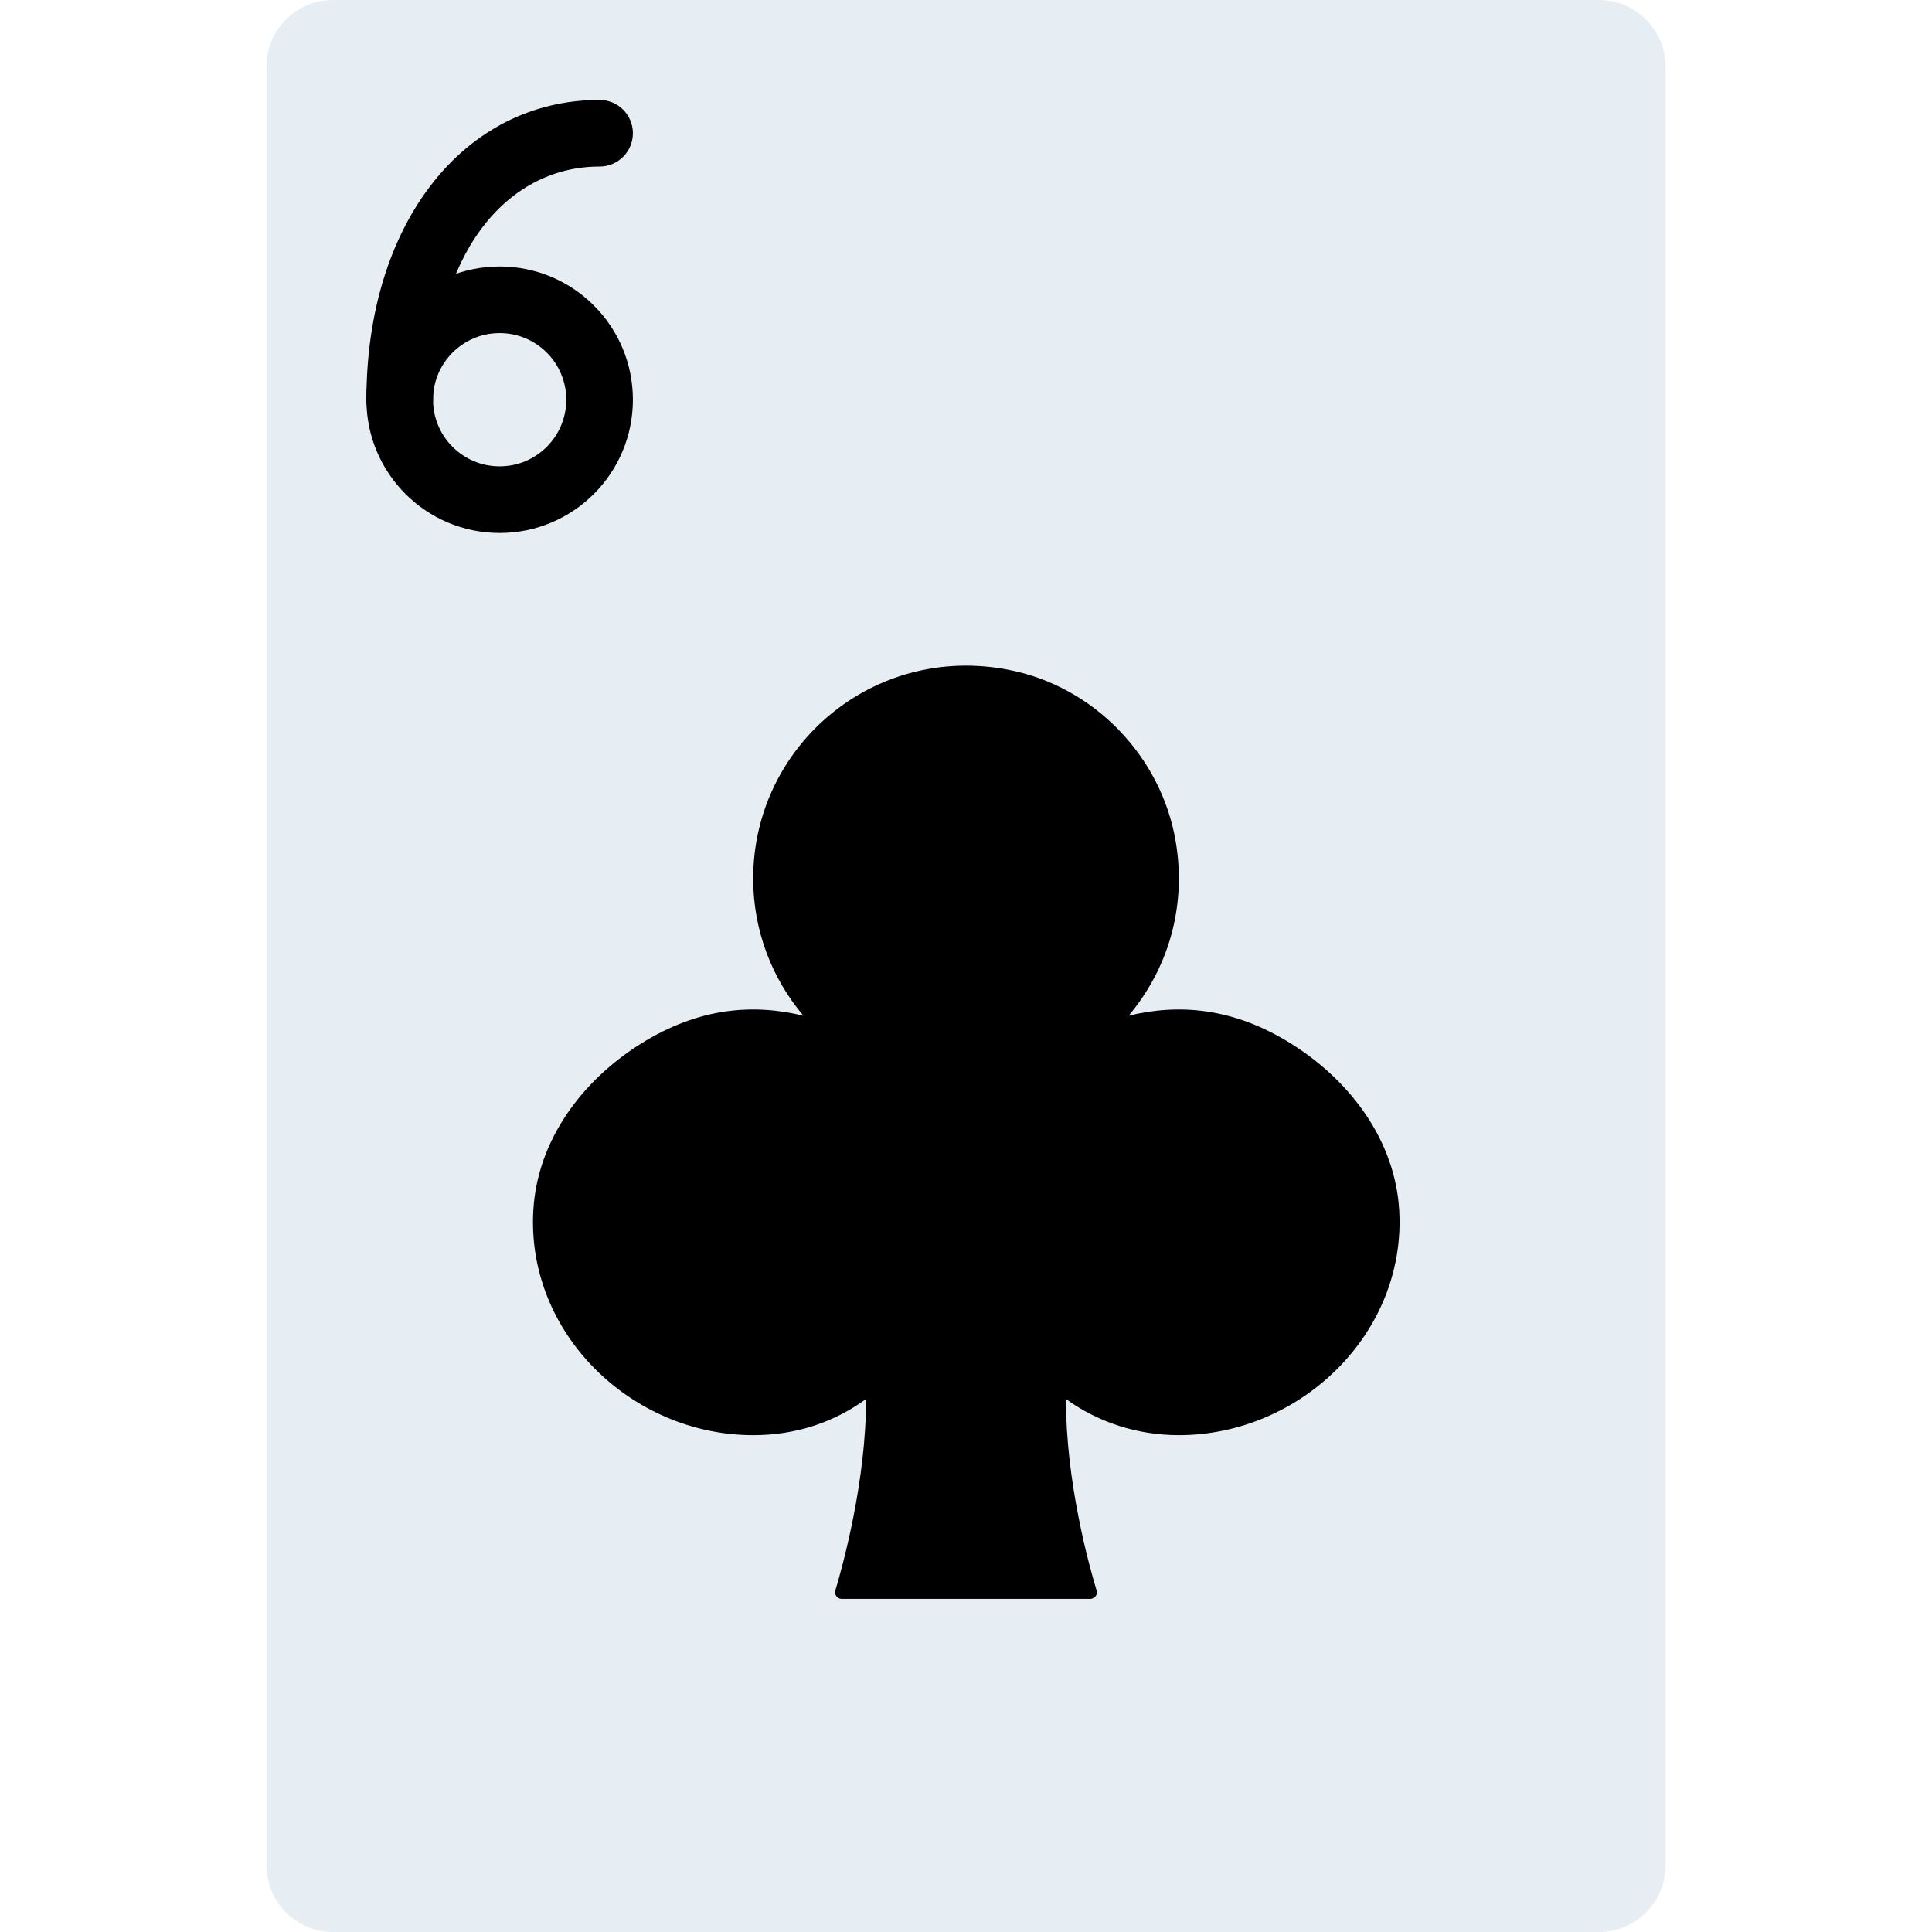
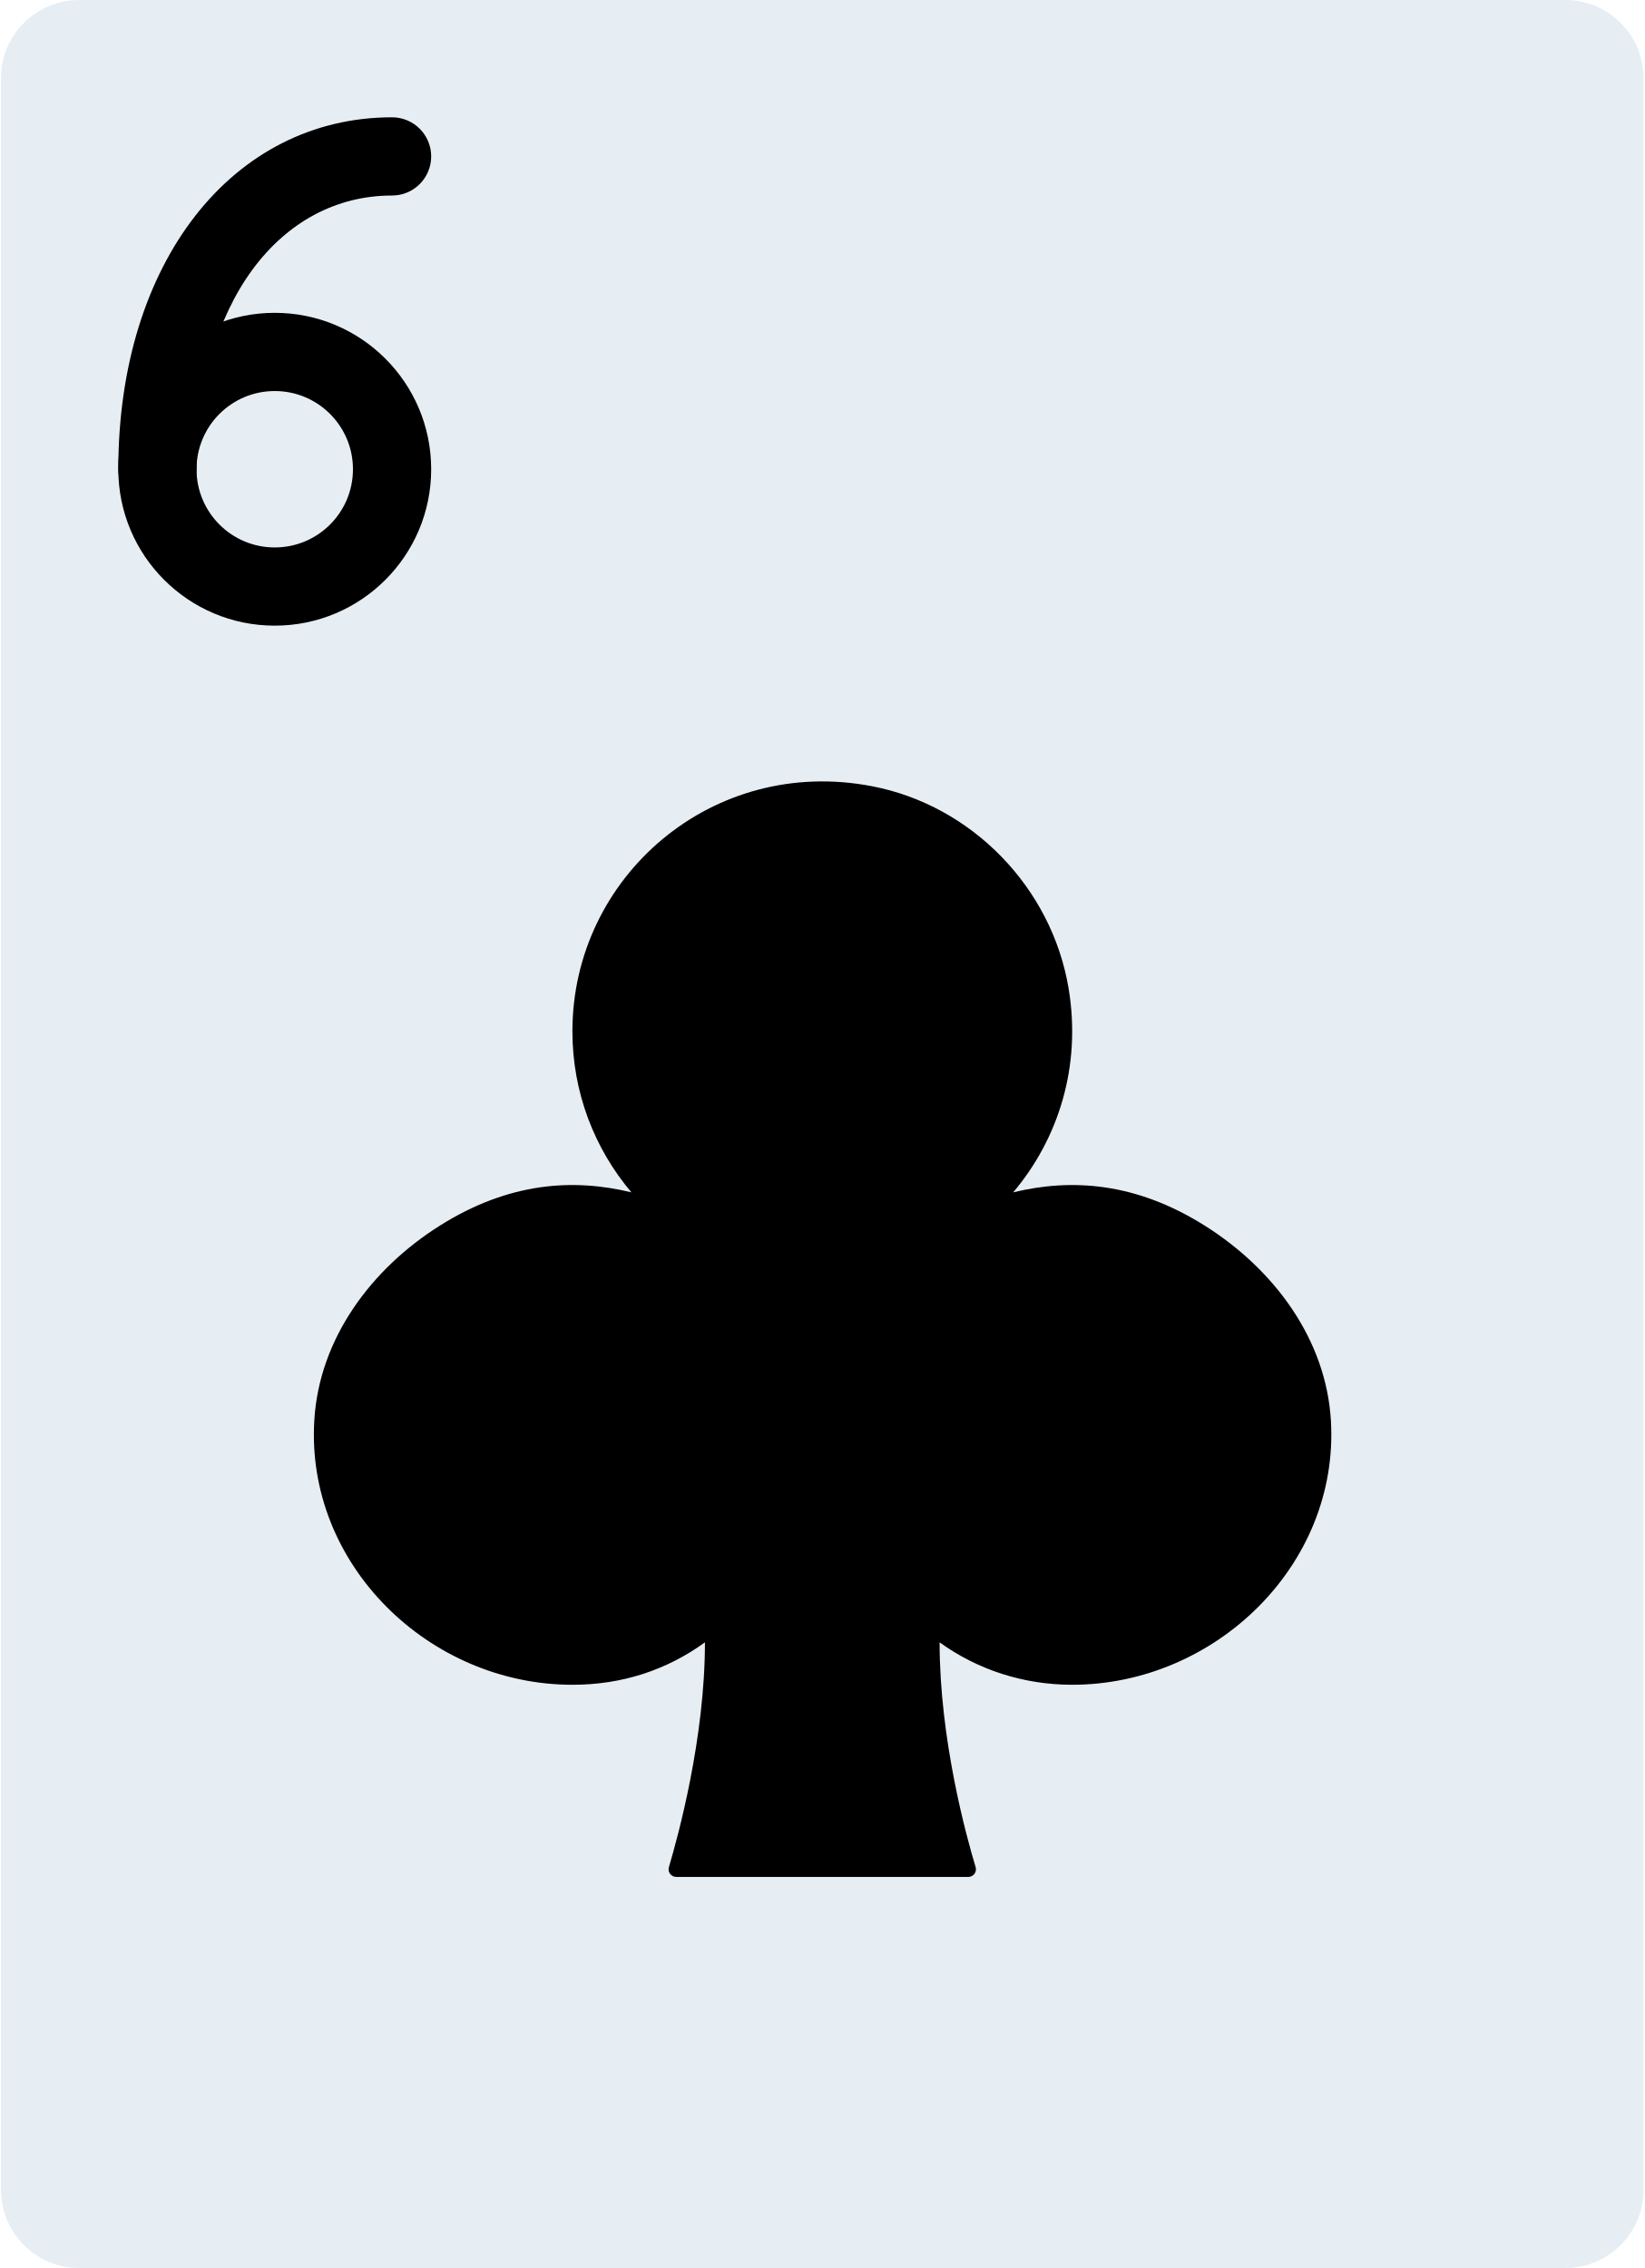
- <svg xmlns="http://www.w3.org/2000/svg" height="800px" width="800px" version="1.1" id="Layer_1" viewBox="0 0 512 512" xml:space="preserve">
-   <g>
-     <path style="fill:#E6EEF4;" d="M423.724,0H88.276c-9.754,0-17.655,7.901-17.655,17.655v476.69c0,9.754,7.901,17.655,17.655,17.655   h335.448c9.754,0,17.655-7.901,17.655-17.655V17.655C441.379,7.901,433.479,0,423.724,0" />
-     <g>
-       <path d="M282.483,370.759c0,21.91,6.038,43.82,8.13,50.732c0.344,1.139-0.521,2.233-1.704,2.233h-65.827    c-1.183,0-2.039-1.095-1.704-2.225c2.074-6.947,8.139-29.096,8.139-50.741c-8.722,6.321-18.803,9.578-29.917,9.578    c-32.274,0-60.275-27.101-58.253-59.78c1.13-18.379,12.835-34.145,28.425-43.926c15.651-9.825,30.164-10.611,43.14-7.459    c-8.298-9.825-13.312-22.502-13.312-36.361c0-34.834,31.576-62.296,67.663-55.314c22.59,4.361,40.536,22.925,44.332,45.612    c2.948,17.602-2.304,33.986-12.5,46.062c13.065-3.169,27.692-2.348,43.467,7.662c15.519,9.852,27.18,25.582,28.248,43.926    c1.889,32.591-26.2,59.577-58.403,59.577C301.444,380.337,291.046,376.947,282.483,370.759" />
-       <path d="M132.414,141.241c19.503,0,35.31-15.808,35.31-35.31s-15.808-35.31-35.31-35.31s-35.31,15.808-35.31,35.31    S112.911,141.241,132.414,141.241z M132.414,88.276c9.752,0,17.655,7.903,17.655,17.655s-7.903,17.655-17.655,17.655    s-17.655-7.903-17.655-17.655S122.662,88.276,132.414,88.276z" />
-       <path d="M158.897,44.138c4.875,0,8.828-3.952,8.828-8.828s-3.952-8.828-8.828-8.828c-36.002,0-61.793,32.744-61.793,79.448    c0,4.875,3.952,8.828,8.828,8.828c4.875,0,8.828-3.952,8.828-8.828C114.759,68.178,133.694,44.138,158.897,44.138z" />
-     </g>
-   </g>
+ <svg xmlns="http://www.w3.org/2000/svg" width="580" height="800" viewBox="0 0 580 800" fill="none">
+   <path d="M552.069 0H27.932C12.691 0 0.346 12.345 0.346 27.586V772.414C0.346 787.655 12.691 800 27.932 800H552.069C567.31 800 579.655 787.655 579.655 772.414V27.586C579.655 12.345 567.311 0 552.069 0Z" fill="#E6EEF4" />
+   <path d="M331.38 579.311C331.38 613.545 340.815 647.78 344.084 658.58C344.621 660.359 343.27 662.069 341.421 662.069H238.566C236.718 662.069 235.381 660.358 235.904 658.592C239.145 647.738 248.621 613.13 248.621 579.309C234.993 589.186 219.241 594.275 201.876 594.275C151.448 594.275 107.696 551.93 110.855 500.869C112.621 472.152 130.91 447.517 155.27 432.234C179.724 416.883 202.401 415.655 222.676 420.58C209.71 405.228 201.876 385.42 201.876 363.766C201.876 309.338 251.213 266.428 307.599 277.338C342.896 284.152 370.937 313.158 376.868 348.606C381.474 376.109 373.268 401.709 357.337 420.578C377.751 415.627 400.606 416.909 425.254 432.55C449.502 447.944 467.723 472.522 469.391 501.184C472.343 552.108 428.454 594.273 378.137 594.273C361.007 594.277 344.76 588.98 331.38 579.311Z" fill="black" />
+   <path d="M96.897 220.689C127.371 220.689 152.069 195.989 152.069 165.517C152.069 135.045 127.369 110.345 96.897 110.345C66.426 110.345 41.726 135.045 41.726 165.517C41.726 195.989 66.424 220.689 96.897 220.689ZM96.897 137.931C112.135 137.931 124.483 150.28 124.483 165.517C124.483 180.755 112.135 193.103 96.897 193.103C81.66 193.103 69.311 180.755 69.311 165.517C69.311 150.28 81.66 137.931 96.897 137.931Z" fill="black" />
+   <path d="M138.277 68.966C145.894 68.966 152.071 62.791 152.071 55.172C152.071 47.553 145.896 41.378 138.277 41.378C82.024 41.378 41.726 92.541 41.726 165.516C41.726 173.133 47.901 179.309 55.519 179.309C63.136 179.309 69.313 173.134 69.313 165.516C69.311 106.528 98.897 68.966 138.277 68.966Z" fill="black" />
</svg>
